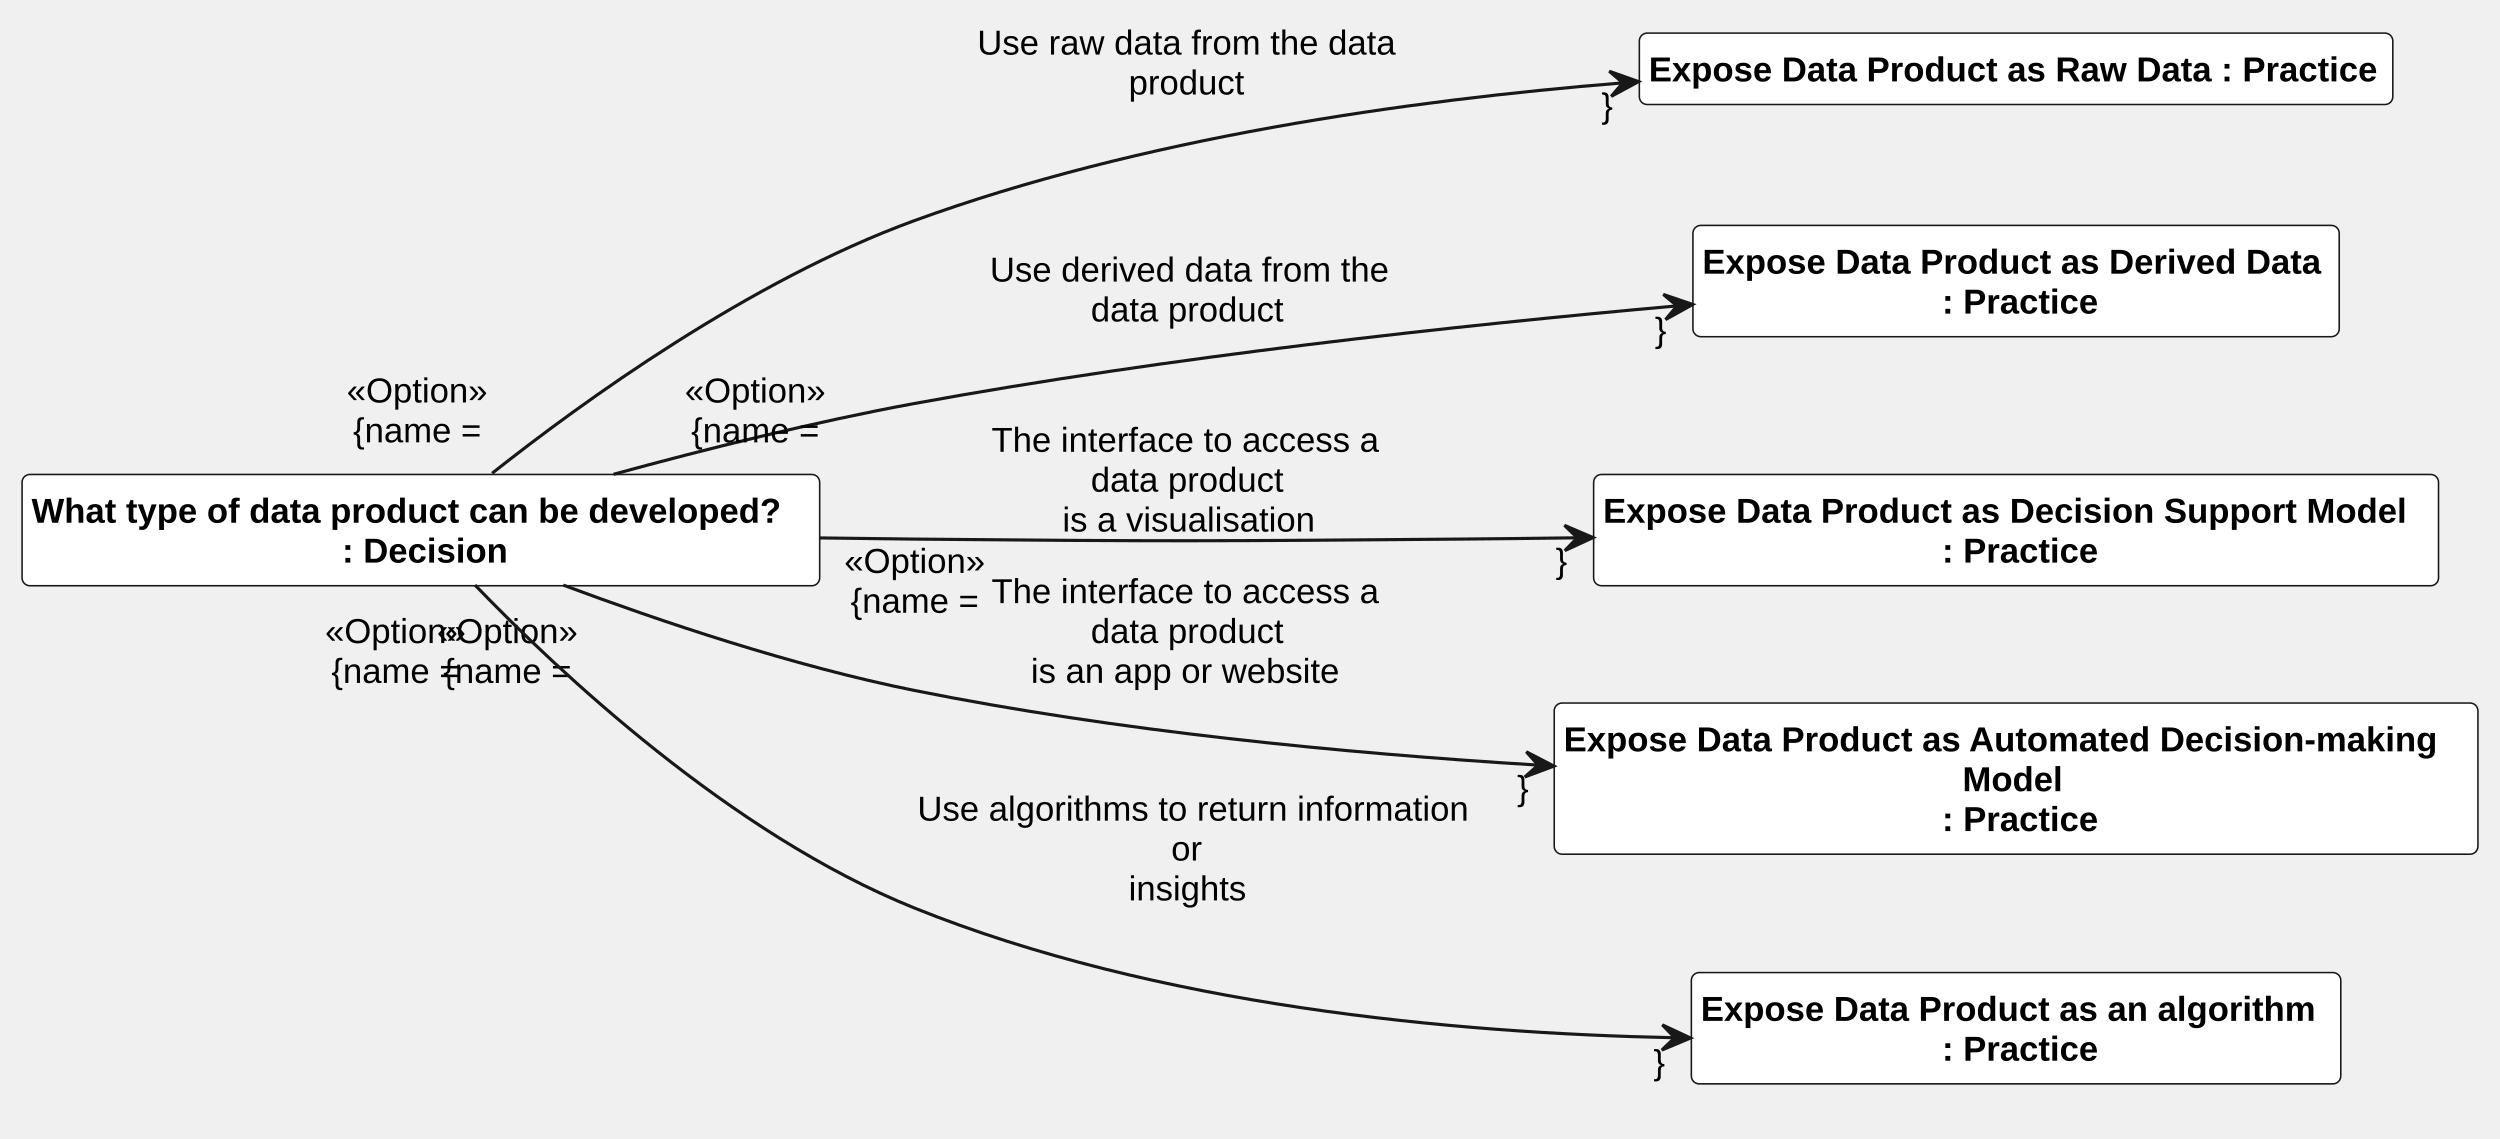
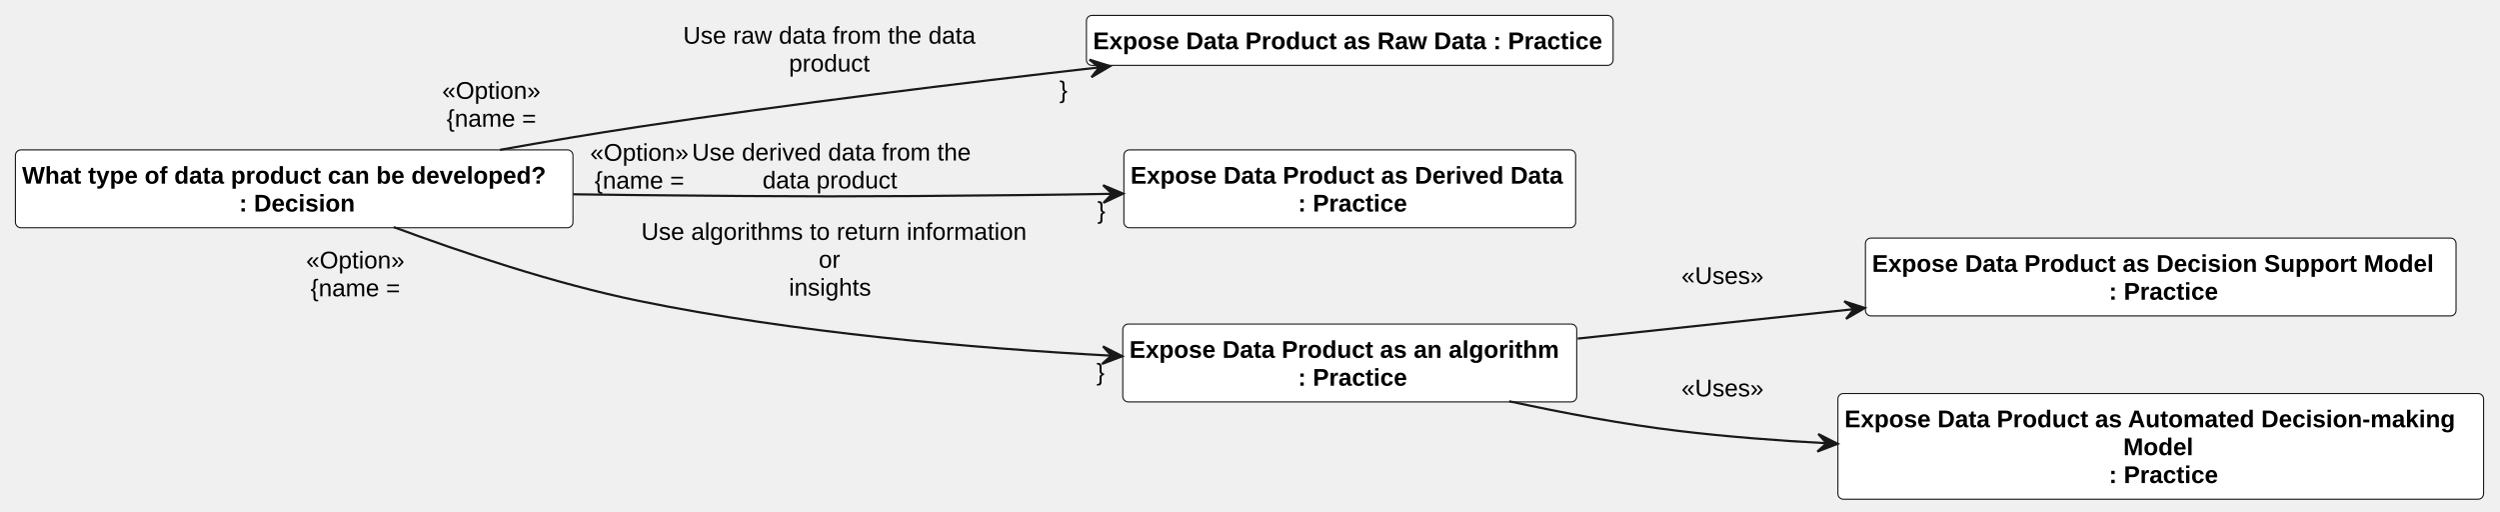
- <svg xmlns="http://www.w3.org/2000/svg" contentStyleType="text/css" height="361px" preserveAspectRatio="none" style="width:793px;height:361px;background:#FFFFFF;" version="1.1" viewBox="0 0 793 361" width="793px" zoomAndPan="magnify">
+ <svg xmlns="http://www.w3.org/2000/svg" contentStyleType="text/css" height="232px" preserveAspectRatio="none" style="width:1134px;height:232px;background:#FFFFFF;" version="1.1" viewBox="0 0 1134 232" width="1134px" zoomAndPan="magnify">
  <defs />
  <g>
    <g id="elem___1_What_type_of_data_product_can_be_developed_">
-       <rect codeLine="9" fill="#FFFFFF" height="35.298" id="__1_What_type_of_data_product_can_be_developed_" rx="2.5" ry="2.5" style="stroke:#181818;stroke-width:0.5;" width="253" x="7" y="150.5" />
-       <text fill="#000000" font-family="Arial" font-size="11" font-weight="bold" lengthAdjust="spacing" textLength="247" x="10" y="165.818">What type of data product can be developed?</text>
-       <text fill="#000000" font-family="Arial" font-size="11" font-weight="bold" lengthAdjust="spacing" textLength="53" x="108.5" y="178.467">: Decision</text>
+       <rect codeLine="9" fill="#FFFFFF" height="35.298" id="__1_What_type_of_data_product_can_be_developed_" rx="2.5" ry="2.5" style="stroke:#181818;stroke-width:0.5;" width="253" x="7" y="68" />
+       <text fill="#000000" font-family="Arial" font-size="11" font-weight="bold" lengthAdjust="spacing" textLength="247" x="10" y="83.318">What type of data product can be developed?</text>
+       <text fill="#000000" font-family="Arial" font-size="11" font-weight="bold" lengthAdjust="spacing" textLength="53" x="108.5" y="95.967">: Decision</text>
    </g>
    <g id="elem___2_Expose_Data_Product_as_Raw_Data">
-       <rect codeLine="10" fill="#FFFFFF" height="22.649" id="__2_Expose_Data_Product_as_Raw_Data" rx="2.5" ry="2.5" style="stroke:#181818;stroke-width:0.5;" width="239" x="520" y="10.5" />
-       <text fill="#000000" font-family="Arial" font-size="11" font-weight="bold" lengthAdjust="spacing" textLength="233" x="523" y="25.818">Expose Data Product as Raw Data : Practice</text>
+       <rect codeLine="10" fill="#FFFFFF" height="22.649" id="__2_Expose_Data_Product_as_Raw_Data" rx="2.5" ry="2.5" style="stroke:#181818;stroke-width:0.5;" width="239" x="493" y="7" />
+       <text fill="#000000" font-family="Arial" font-size="11" font-weight="bold" lengthAdjust="spacing" textLength="233" x="496" y="22.318">Expose Data Product as Raw Data : Practice</text>
    </g>
    <g id="elem___3_Expose_Data_Product_as_Derived_Data">
-       <rect codeLine="11" fill="#FFFFFF" height="35.298" id="__3_Expose_Data_Product_as_Derived_Data" rx="2.5" ry="2.5" style="stroke:#181818;stroke-width:0.5;" width="205" x="537" y="71.5" />
-       <text fill="#000000" font-family="Arial" font-size="11" font-weight="bold" lengthAdjust="spacing" textLength="199" x="540" y="86.818">Expose Data Product as Derived Data</text>
-       <text fill="#000000" font-family="Arial" font-size="11" font-weight="bold" lengthAdjust="spacing" textLength="50" x="616" y="99.467">: Practice</text>
+       <rect codeLine="11" fill="#FFFFFF" height="35.298" id="__3_Expose_Data_Product_as_Derived_Data" rx="2.5" ry="2.5" style="stroke:#181818;stroke-width:0.5;" width="205" x="510" y="68" />
+       <text fill="#000000" font-family="Arial" font-size="11" font-weight="bold" lengthAdjust="spacing" textLength="199" x="513" y="83.318">Expose Data Product as Derived Data</text>
+       <text fill="#000000" font-family="Arial" font-size="11" font-weight="bold" lengthAdjust="spacing" textLength="50" x="589" y="95.967">: Practice</text>
    </g>
-     <g id="elem___4_Expose_Data_Product_as_Decision_Support_Model">
-       <rect codeLine="12" fill="#FFFFFF" height="35.298" id="__4_Expose_Data_Product_as_Decision_Support_Model" rx="2.5" ry="2.5" style="stroke:#181818;stroke-width:0.5;" width="268" x="505.5" y="150.5" />
-       <text fill="#000000" font-family="Arial" font-size="11" font-weight="bold" lengthAdjust="spacing" textLength="262" x="508.5" y="165.818">Expose Data Product as Decision Support Model</text>
-       <text fill="#000000" font-family="Arial" font-size="11" font-weight="bold" lengthAdjust="spacing" textLength="50" x="616" y="178.467">: Practice</text>
+     <g id="elem___4_Expose_Data_Product_as_an_algorithm">
+       <rect codeLine="12" fill="#FFFFFF" height="35.298" id="__4_Expose_Data_Product_as_an_algorithm" rx="2.5" ry="2.5" style="stroke:#181818;stroke-width:0.5;" width="206" x="509.5" y="147" />
+       <text fill="#000000" font-family="Arial" font-size="11" font-weight="bold" lengthAdjust="spacing" textLength="200" x="512.5" y="162.318">Expose Data Product as an algorithm</text>
+       <text fill="#000000" font-family="Arial" font-size="11" font-weight="bold" lengthAdjust="spacing" textLength="50" x="589" y="174.967">: Practice</text>
    </g>
-     <g id="elem___5_Expose_Data_Product_as_Automated_Decision_making_Model">
-       <rect codeLine="13" fill="#FFFFFF" height="47.947" id="__5_Expose_Data_Product_as_Automated_Decision_making_Model" rx="2.5" ry="2.5" style="stroke:#181818;stroke-width:0.5;" width="293" x="493" y="223" />
-       <text fill="#000000" font-family="Arial" font-size="11" font-weight="bold" lengthAdjust="spacing" textLength="287" x="496" y="238.318">Expose Data Product as Automated Decision-making</text>
-       <text fill="#000000" font-family="Arial" font-size="11" font-weight="bold" lengthAdjust="spacing" textLength="34" x="622.5" y="250.967">Model</text>
-       <text fill="#000000" font-family="Arial" font-size="11" font-weight="bold" lengthAdjust="spacing" textLength="50" x="616" y="263.616">: Practice</text>
+     <g id="elem___5_Expose_Data_Product_as_Decision_Support_Model">
+       <rect codeLine="13" fill="#FFFFFF" height="35.298" id="__5_Expose_Data_Product_as_Decision_Support_Model" rx="2.5" ry="2.5" style="stroke:#181818;stroke-width:0.5;" width="268" x="846.5" y="108" />
+       <text fill="#000000" font-family="Arial" font-size="11" font-weight="bold" lengthAdjust="spacing" textLength="262" x="849.5" y="123.318">Expose Data Product as Decision Support Model</text>
+       <text fill="#000000" font-family="Arial" font-size="11" font-weight="bold" lengthAdjust="spacing" textLength="50" x="957" y="135.967">: Practice</text>
    </g>
-     <g id="elem___6_Expose_Data_Product_as_an_algorithm">
-       <rect codeLine="14" fill="#FFFFFF" height="35.298" id="__6_Expose_Data_Product_as_an_algorithm" rx="2.5" ry="2.5" style="stroke:#181818;stroke-width:0.5;" width="206" x="536.5" y="308.5" />
-       <text fill="#000000" font-family="Arial" font-size="11" font-weight="bold" lengthAdjust="spacing" textLength="200" x="539.5" y="323.818">Expose Data Product as an algorithm</text>
-       <text fill="#000000" font-family="Arial" font-size="11" font-weight="bold" lengthAdjust="spacing" textLength="50" x="616" y="336.467">: Practice</text>
+     <g id="elem___6_Expose_Data_Product_as_Automated_Decision_making_Model">
+       <rect codeLine="14" fill="#FFFFFF" height="47.947" id="__6_Expose_Data_Product_as_Automated_Decision_making_Model" rx="2.5" ry="2.5" style="stroke:#181818;stroke-width:0.5;" width="293" x="834" y="178.5" />
+       <text fill="#000000" font-family="Arial" font-size="11" font-weight="bold" lengthAdjust="spacing" textLength="287" x="837" y="193.818">Expose Data Product as Automated Decision-making</text>
+       <text fill="#000000" font-family="Arial" font-size="11" font-weight="bold" lengthAdjust="spacing" textLength="34" x="963.5" y="206.467">Model</text>
+       <text fill="#000000" font-family="Arial" font-size="11" font-weight="bold" lengthAdjust="spacing" textLength="50" x="957" y="219.116">: Practice</text>
    </g>
    <g id="link___1_What_type_of_data_product_can_be_developed____2_Expose_Data_Product_as_Raw_Data">
-       <path codeLine="15" d="M156.09,150.13 C184.74,127.46 237.83,89.02 290,70 C361.72,43.85 446.49,31.8 514.46,26.31 " fill="none" id="__1_What_type_of_data_product_can_be_developed_-to-__2_Expose_Data_Product_as_Raw_Data" style="stroke:#181818;stroke-width:1.0;" />
-       <polygon fill="#181818" points="519.74,25.89,510.458,22.596,514.755,26.276,511.075,30.572,519.74,25.89" style="stroke:#181818;stroke-width:1.0;" />
-       <text fill="#000000" font-family="Arial" font-size="11" lengthAdjust="spacing" textLength="133" x="310" y="17.318">Use raw data from the data</text>
-       <text fill="#000000" font-family="Arial" font-size="11" lengthAdjust="spacing" textLength="37" x="358" y="29.967">product</text>
-       <text fill="#000000" font-family="Arial" font-size="11" lengthAdjust="spacing" textLength="43" x="109.985" y="127.666">«Option»</text>
-       <text fill="#000000" font-family="Arial" font-size="11" lengthAdjust="spacing" textLength="39" x="111.985" y="140.315">{name =</text>
-       <text fill="#000000" font-family="Arial" font-size="11" lengthAdjust="spacing" textLength="4" x="507.94" y="37.279">}</text>
-       <text fill="#000000" font-family="Arial" font-size="11" lengthAdjust="spacing" textLength="3" x="508.44" y="49.928"> </text>
+       <path codeLine="15" d="M226.86,67.97 C247.6,64.28 269.52,60.58 290,57.5 C359.08,47.1 436.85,37.61 498.59,30.59 " fill="none" id="__1_What_type_of_data_product_can_be_developed_-to-__2_Expose_Data_Product_as_Raw_Data" style="stroke:#181818;stroke-width:1.0;" />
+       <polygon fill="#181818" points="503.76,30.01,494.362,27.064,498.793,30.581,495.276,35.012,503.76,30.01" style="stroke:#181818;stroke-width:1.0;" />
+       <text fill="#000000" font-family="Arial" font-size="11" lengthAdjust="spacing" textLength="133" x="310" y="19.818">Use raw data from the data</text>
+       <text fill="#000000" font-family="Arial" font-size="11" lengthAdjust="spacing" textLength="37" x="358" y="32.467">product</text>
+       <text fill="#000000" font-family="Arial" font-size="11" lengthAdjust="spacing" textLength="43" x="200.649" y="44.842">«Option»</text>
+       <text fill="#000000" font-family="Arial" font-size="11" lengthAdjust="spacing" textLength="39" x="202.649" y="57.491">{name =</text>
+       <text fill="#000000" font-family="Arial" font-size="11" lengthAdjust="spacing" textLength="4" x="480.727" y="44.51">}</text>
+       <text fill="#000000" font-family="Arial" font-size="11" lengthAdjust="spacing" textLength="3" x="481.227" y="57.159"> </text>
    </g>
    <g id="link___1_What_type_of_data_product_can_be_developed____3_Expose_Data_Product_as_Derived_Data">
-       <path codeLine="16" d="M194.62,150.44 C223.29,142.6 258.2,133.84 290,128 C370.39,113.24 462.31,103.24 531.55,97.06 " fill="none" id="__1_What_type_of_data_product_can_be_developed_-to-__3_Expose_Data_Product_as_Derived_Data" style="stroke:#181818;stroke-width:1.0;" />
-       <polygon fill="#181818" points="536.92,96.58,527.601,93.392,531.94,97.022,528.309,101.361,536.92,96.58" style="stroke:#181818;stroke-width:1.0;" />
-       <text fill="#000000" font-family="Arial" font-size="11" lengthAdjust="spacing" textLength="125" x="314" y="89.318">Use derived data from the</text>
-       <text fill="#000000" font-family="Arial" font-size="11" lengthAdjust="spacing" textLength="61" x="346" y="101.967">data product</text>
-       <text fill="#000000" font-family="Arial" font-size="11" lengthAdjust="spacing" textLength="43" x="217.227" y="127.679">«Option»</text>
-       <text fill="#000000" font-family="Arial" font-size="11" lengthAdjust="spacing" textLength="39" x="219.227" y="140.328">{name =</text>
-       <text fill="#000000" font-family="Arial" font-size="11" lengthAdjust="spacing" textLength="4" x="524.913" y="108.435">}</text>
-       <text fill="#000000" font-family="Arial" font-size="11" lengthAdjust="spacing" textLength="3" x="525.413" y="121.084"> </text>
+       <path codeLine="16" d="M260.1,88.13 C270.22,88.28 280.28,88.41 290,88.5 C366.89,89.24 386.12,89.28 463,88.5 C476.43,88.36 490.55,88.16 504.52,87.92 " fill="none" id="__1_What_type_of_data_product_can_be_developed_-to-__3_Expose_Data_Product_as_Derived_Data" style="stroke:#181818;stroke-width:1.0;" />
+       <polygon fill="#181818" points="509.65,87.83,500.572,84.011,504.651,87.93,500.732,92.009,509.65,87.83" style="stroke:#181818;stroke-width:1.0;" />
+       <text fill="#000000" font-family="Arial" font-size="11" lengthAdjust="spacing" textLength="125" x="314" y="72.818">Use derived data from the</text>
+       <text fill="#000000" font-family="Arial" font-size="11" lengthAdjust="spacing" textLength="61" x="346" y="85.467">data product</text>
+       <text fill="#000000" font-family="Arial" font-size="11" lengthAdjust="spacing" textLength="43" x="267.814" y="72.939">«Option»</text>
+       <text fill="#000000" font-family="Arial" font-size="11" lengthAdjust="spacing" textLength="39" x="269.814" y="85.588">{name =</text>
+       <text fill="#000000" font-family="Arial" font-size="11" lengthAdjust="spacing" textLength="4" x="497.95" y="99.237">}</text>
+       <text fill="#000000" font-family="Arial" font-size="11" lengthAdjust="spacing" textLength="3" x="498.45" y="111.886"> </text>
    </g>
-     <g id="link___1_What_type_of_data_product_can_be_developed____4_Expose_Data_Product_as_Decision_Support_Model">
-       <path codeLine="17" d="M260.1,170.63 C270.22,170.78 280.28,170.91 290,171 C366.89,171.74 386.11,171.66 463,171 C475.11,170.9 487.68,170.76 500.29,170.59 " fill="none" id="__1_What_type_of_data_product_can_be_developed_-to-__4_Expose_Data_Product_as_Decision_Support_Model" style="stroke:#181818;stroke-width:1.0;" />
-       <polygon fill="#181818" points="505.31,170.52,496.254,166.649,500.31,170.591,496.368,174.648,505.31,170.52" style="stroke:#181818;stroke-width:1.0;" />
-       <text fill="#000000" font-family="Arial" font-size="11" lengthAdjust="spacing" textLength="124" x="314.5" y="143.318">The interface to access a</text>
-       <text fill="#000000" font-family="Arial" font-size="11" lengthAdjust="spacing" textLength="61" x="346" y="155.967">data product</text>
-       <text fill="#000000" font-family="Arial" font-size="11" lengthAdjust="spacing" textLength="79" x="337" y="168.616">is a visualisation</text>
-       <text fill="#000000" font-family="Arial" font-size="11" lengthAdjust="spacing" textLength="43" x="267.814" y="181.728">«Option»</text>
-       <text fill="#000000" font-family="Arial" font-size="11" lengthAdjust="spacing" textLength="39" x="269.814" y="194.377">{name =</text>
-       <text fill="#000000" font-family="Arial" font-size="11" lengthAdjust="spacing" textLength="4" x="493.437" y="181.706">}</text>
-       <text fill="#000000" font-family="Arial" font-size="11" lengthAdjust="spacing" textLength="3" x="493.937" y="194.355"> </text>
+     <g id="link___1_What_type_of_data_product_can_be_developed____4_Expose_Data_Product_as_an_algorithm">
+       <path codeLine="17" d="M178.67,103.01 C209.4,114.43 251.59,128.64 290,136.5 C360.47,150.92 441.12,157.92 504.02,161.32 " fill="none" id="__1_What_type_of_data_product_can_be_developed_-to-__4_Expose_Data_Product_as_an_algorithm" style="stroke:#181818;stroke-width:1.0;" />
+       <polygon fill="#181818" points="509.28,161.59,500.51,157.108,504.287,161.319,500.076,165.096,509.28,161.59" style="stroke:#181818;stroke-width:1.0;" />
+       <text fill="#000000" font-family="Arial" font-size="11" lengthAdjust="spacing" textLength="171" x="291" y="108.818">Use algorithms to return information</text>
+       <text fill="#000000" font-family="Arial" font-size="11" lengthAdjust="spacing" textLength="10" x="371.5" y="121.467">or</text>
+       <text fill="#000000" font-family="Arial" font-size="11" lengthAdjust="spacing" textLength="37" x="358" y="134.116">insights</text>
+       <text fill="#000000" font-family="Arial" font-size="11" lengthAdjust="spacing" textLength="43" x="138.905" y="121.768">«Option»</text>
+       <text fill="#000000" font-family="Arial" font-size="11" lengthAdjust="spacing" textLength="39" x="140.905" y="134.417">{name =</text>
+       <text fill="#000000" font-family="Arial" font-size="11" lengthAdjust="spacing" textLength="4" x="497.553" y="172.612">}</text>
+       <text fill="#000000" font-family="Arial" font-size="11" lengthAdjust="spacing" textLength="3" x="498.053" y="185.261"> </text>
    </g>
-     <g id="link___1_What_type_of_data_product_can_be_developed____5_Expose_Data_Product_as_Automated_Decision_making_Model">
-       <path codeLine="18" d="M178.66,185.59 C209.38,197.05 251.56,211.27 290,219 C354.1,231.9 425.96,238.9 487.7,242.68 " fill="none" id="__1_What_type_of_data_product_can_be_developed_-to-__5_Expose_Data_Product_as_Automated_Decision_making_Model" style="stroke:#181818;stroke-width:1.0;" />
-       <polygon fill="#181818" points="492.89,243,484.147,238.467,487.899,242.7,483.666,246.452,492.89,243" style="stroke:#181818;stroke-width:1.0;" />
-       <text fill="#000000" font-family="Arial" font-size="11" lengthAdjust="spacing" textLength="124" x="314.5" y="191.318">The interface to access a</text>
-       <text fill="#000000" font-family="Arial" font-size="11" lengthAdjust="spacing" textLength="61" x="346" y="203.967">data product</text>
-       <text fill="#000000" font-family="Arial" font-size="11" lengthAdjust="spacing" textLength="99" x="327" y="216.616">is an app or website</text>
-       <text fill="#000000" font-family="Arial" font-size="11" lengthAdjust="spacing" textLength="43" x="138.615" y="203.995">«Option»</text>
-       <text fill="#000000" font-family="Arial" font-size="11" lengthAdjust="spacing" textLength="39" x="140.615" y="216.643">{name =</text>
-       <text fill="#000000" font-family="Arial" font-size="11" lengthAdjust="spacing" textLength="4" x="481.227" y="253.765">}</text>
-       <text fill="#000000" font-family="Arial" font-size="11" lengthAdjust="spacing" textLength="3" x="481.727" y="266.414"> </text>
+     <g id="link___4_Expose_Data_Product_as_an_algorithm___5_Expose_Data_Product_as_Decision_Support_Model">
+       <path codeLine="18" d="M715.94,153.58 C754.75,149.45 799.61,144.67 841.18,140.24 " fill="none" id="__4_Expose_Data_Product_as_an_algorithm-to-__5_Expose_Data_Product_as_Decision_Support_Model" style="stroke:#181818;stroke-width:1.0;" />
+       <polygon fill="#181818" points="846.24,139.7,836.867,136.674,841.268,140.229,837.713,144.629,846.24,139.7" style="stroke:#181818;stroke-width:1.0;" />
+       <text fill="#000000" font-family="Arial" font-size="11" lengthAdjust="spacing" textLength="37" x="763" y="128.818">«Uses»</text>
+       <text fill="#000000" font-family="Arial" font-size="11" lengthAdjust="spacing" textLength="3" x="781.5" y="141.467"> </text>
    </g>
-     <g id="link___1_What_type_of_data_product_can_be_developed____6_Expose_Data_Product_as_an_algorithm">
-       <path codeLine="19" d="M150.67,185.58 C176.93,212.82 231.8,264.56 290,288 C366.77,318.93 460.32,327.72 531.15,329.17 " fill="none" id="__1_What_type_of_data_product_can_be_developed_-to-__6_Expose_Data_Product_as_an_algorithm" style="stroke:#181818;stroke-width:1.0;" />
-       <polygon fill="#181818" points="536.21,329.26,527.292,325.081,531.211,329.16,527.132,333.079,536.21,329.26" style="stroke:#181818;stroke-width:1.0;" />
-       <text fill="#000000" font-family="Arial" font-size="11" lengthAdjust="spacing" textLength="171" x="291" y="260.318">Use algorithms to return information</text>
-       <text fill="#000000" font-family="Arial" font-size="11" lengthAdjust="spacing" textLength="10" x="371.5" y="272.967">or</text>
-       <text fill="#000000" font-family="Arial" font-size="11" lengthAdjust="spacing" textLength="37" x="358" y="285.616">insights</text>
-       <text fill="#000000" font-family="Arial" font-size="11" lengthAdjust="spacing" textLength="43" x="103.103" y="203.982">«Option»</text>
-       <text fill="#000000" font-family="Arial" font-size="11" lengthAdjust="spacing" textLength="39" x="105.103" y="216.631">{name =</text>
-       <text fill="#000000" font-family="Arial" font-size="11" lengthAdjust="spacing" textLength="4" x="524.478" y="340.735">}</text>
-       <text fill="#000000" font-family="Arial" font-size="11" lengthAdjust="spacing" textLength="3" x="524.978" y="353.384"> </text>
+     <g id="link___4_Expose_Data_Product_as_an_algorithm___6_Expose_Data_Product_as_Automated_Decision_making_Model">
+       <path codeLine="19" d="M684.84,182.01 C709.17,187.28 736.63,192.47 762,195.5 C783.54,198.07 806.35,199.85 828.79,201.05 " fill="none" id="__4_Expose_Data_Product_as_an_algorithm-to-__6_Expose_Data_Product_as_Automated_Decision_making_Model" style="stroke:#181818;stroke-width:1.0;" />
+       <polygon fill="#181818" points="833.87,201.31,825.087,196.853,828.877,201.053,824.676,204.843,833.87,201.31" style="stroke:#181818;stroke-width:1.0;" />
+       <text fill="#000000" font-family="Arial" font-size="11" lengthAdjust="spacing" textLength="37" x="763" y="179.818">«Uses»</text>
+       <text fill="#000000" font-family="Arial" font-size="11" lengthAdjust="spacing" textLength="3" x="781.5" y="192.467"> </text>
    </g>
  </g>
</svg>
